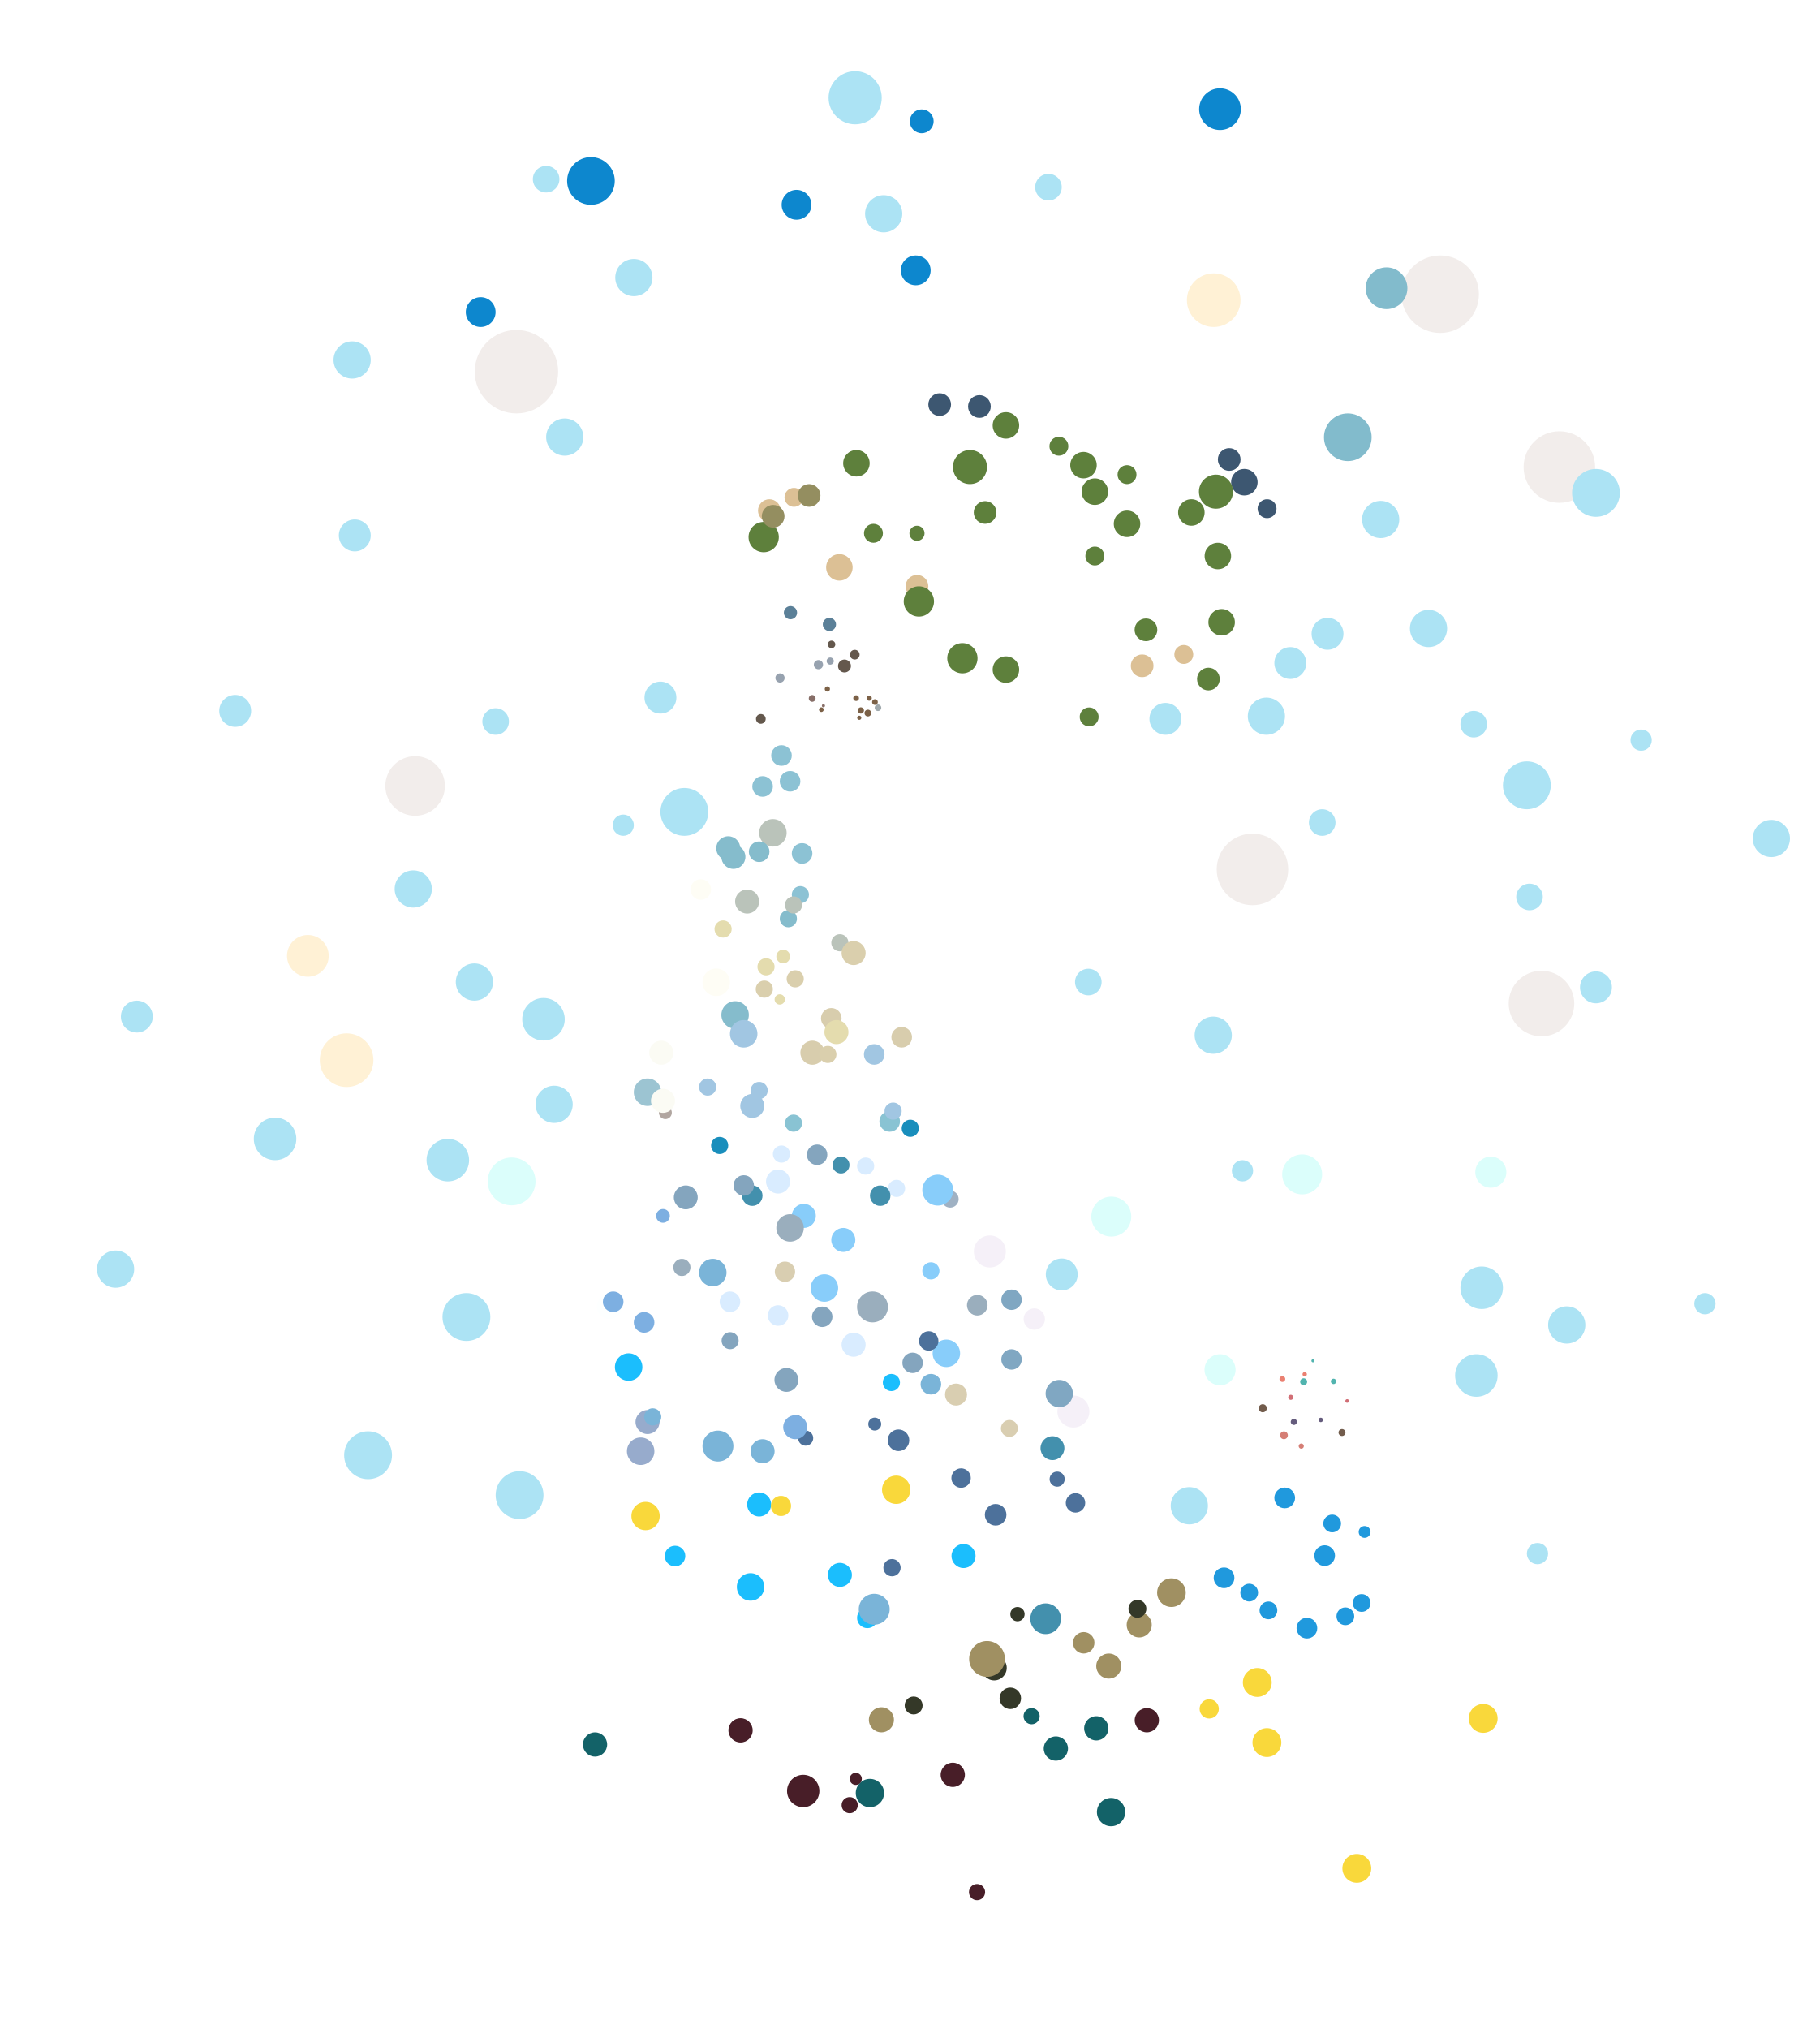
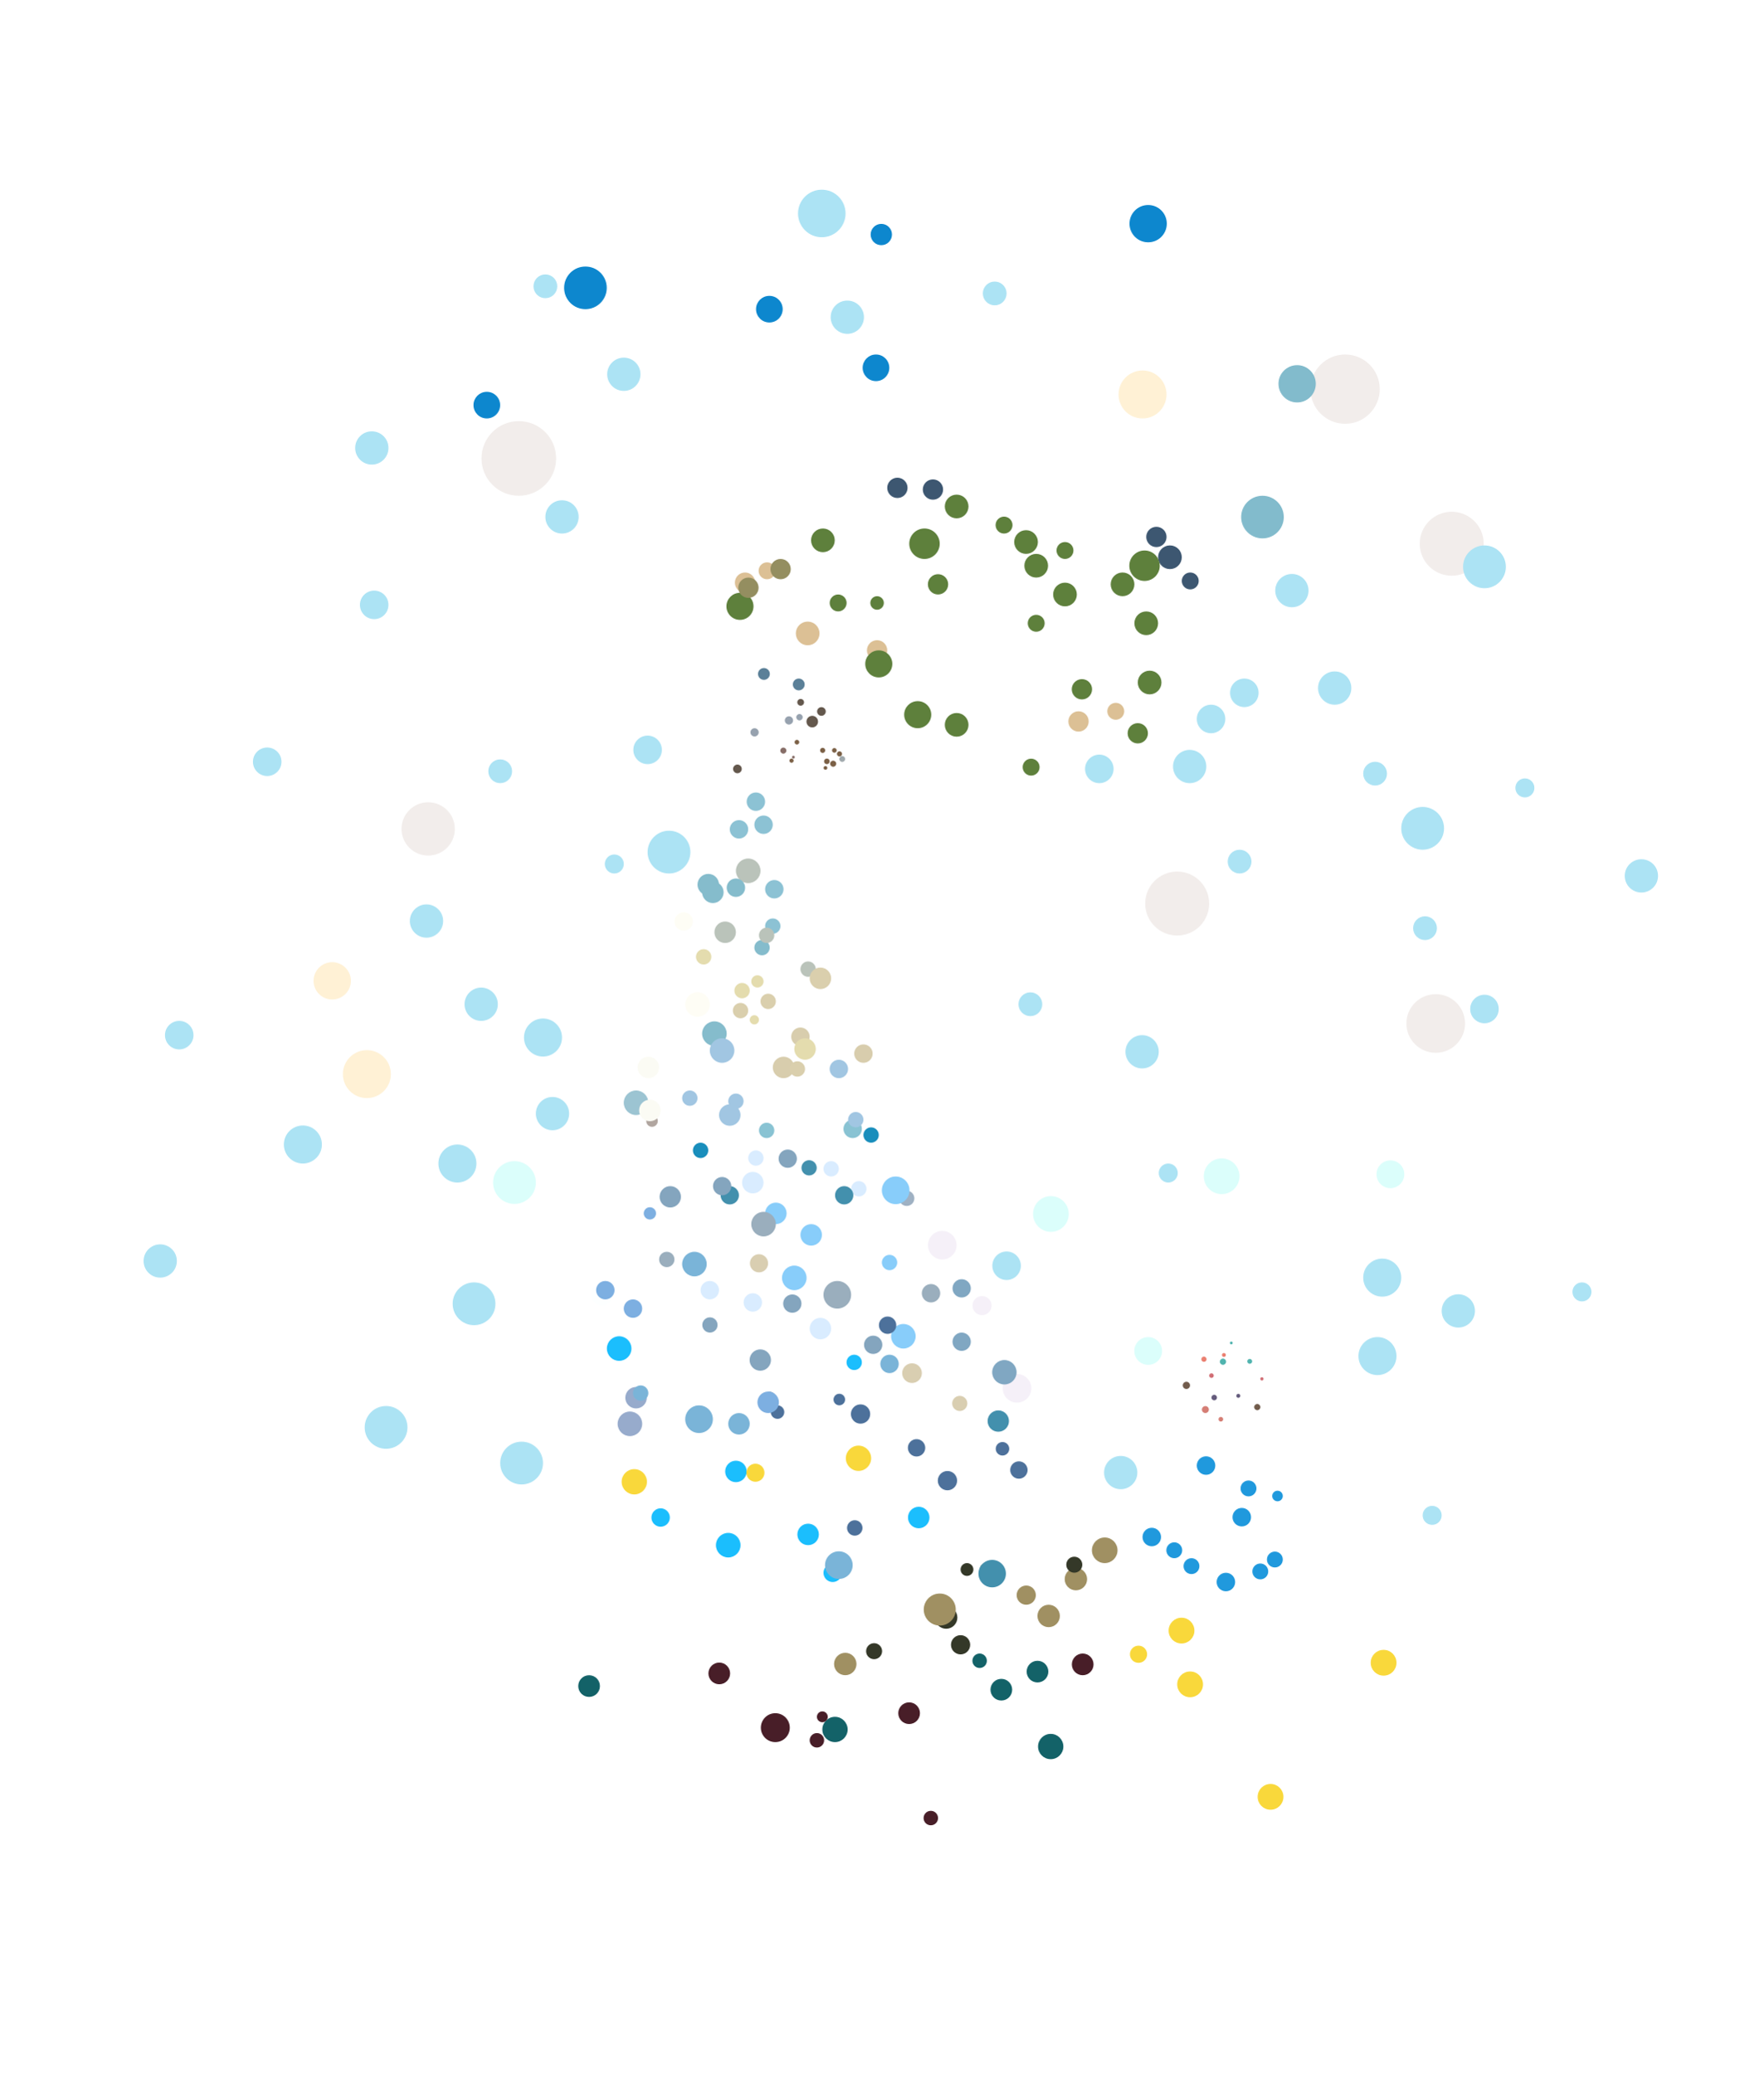
- <svg xmlns="http://www.w3.org/2000/svg" viewBox="0 0 885.36 987.12">
-   <circle cx="356.883" cy="416.873" r="5.85" fill="#85bccc" />
-   <circle cx="346.855" cy="619.114" r="6.686" fill="#7ab4d8" />
-   <circle cx="416.605" cy="339.651" r="1.4" fill="#7c6147" />
-   <circle cx="422.968" cy="339.651" r="1.273" fill="#7c6147" />
-   <circle cx="425.768" cy="341.561" r="1.4" fill="#7c6147" />
-   <circle cx="402.604" cy="335.197" r="1.273" fill="#7c6147" />
-   <circle cx="399.677" cy="345.252" r="1.145" fill="#7c6147" />
-   <circle cx="418.896" cy="345.634" r="1.527" fill="#7c6147" />
-   <circle cx="418.132" cy="349.197" r="1.018" fill="#7c6147" />
-   <circle cx="422.332" cy="346.906" r="1.655" fill="#7c6147" />
-   <circle cx="395.222" cy="339.779" r="1.655" fill="#876e68" />
-   <circle cx="400.695" cy="343.343" r="0.764" fill="#876e68" />
-   <circle cx="415.935" cy="318.493" r="2.364" fill="#64584d" />
-   <circle cx="404.642" cy="313.503" r="1.838" fill="#64584d" />
-   <circle cx="410.945" cy="324.009" r="3.151" fill="#64584d" />
-   <circle cx="370.238" cy="349.746" r="2.364" fill="#64584d" />
-   <circle cx="384.655" cy="298.069" r="3.218" fill="#5b8098" />
-   <circle cx="403.603" cy="303.789" r="3.218" fill="#5b8098" />
-   <circle cx="427.247" cy="344.327" r="1.6" fill="#a0a9ad" />
-   <circle cx="379.568" cy="329.841" r="2.244" fill="#97a2af" />
-   <circle cx="398.267" cy="323.358" r="2.244" fill="#97a2af" />
-   <circle cx="404.001" cy="321.613" r="1.745" fill="#97a2af" />
-   <circle cx="371.623" cy="261.296" r="7.367" fill="#5e803c" />
-   <circle cx="416.746" cy="225.382" r="6.446" fill="#5e803c" />
-   <circle cx="579.74" cy="249.324" r="6.446" fill="#5e803c" />
-   <circle cx="489.494" cy="206.964" r="6.446" fill="#5e803c" />
-   <circle cx="532.775" cy="239.195" r="6.446" fill="#5e803c" />
-   <circle cx="594.473" cy="302.735" r="6.446" fill="#5e803c" />
-   <circle cx="468.314" cy="320.231" r="7.367" fill="#5e803c" />
-   <circle cx="489.494" cy="325.757" r="6.446" fill="#5e803c" />
-   <circle cx="374.386" cy="248.404" r="5.525" fill="#dcc095" />
-   <circle cx="386.357" cy="241.957" r="4.604" fill="#dcc095" />
-   <circle cx="555.797" cy="323.915" r="5.525" fill="#dcc095" />
-   <circle cx="446.214" cy="285.238" r="5.525" fill="#dcc095" />
-   <circle cx="605.524" cy="234.59" r="6.446" fill="#3d5771" />
-   <circle cx="616.251" cy="348.436" r="9.053" fill="#ace3f4" />
-   <circle cx="695.144" cy="305.757" r="9.053" fill="#ace3f4" />
-   <circle cx="717.13" cy="352.316" r="6.467" fill="#ace3f4" />
-   <circle cx="172.646" cy="260.491" r="7.76" fill="#ace3f4" />
-   <circle cx="230.845" cy="477.767" r="9.053" fill="#ace3f4" />
-   <circle cx="133.847" cy="554.072" r="10.347" fill="#ace3f4" />
-   <circle cx="217.912" cy="564.419" r="10.347" fill="#ace3f4" />
-   <circle cx="333.017" cy="394.995" r="11.64" fill="#ace3f4" />
-   <circle cx="171.353" cy="175.132" r="9.053" fill="#ace3f4" />
-   <circle cx="66.594" cy="494.58" r="7.76" fill="#ace3f4" />
-   <circle cx="56.248" cy="617.444" r="9.053" fill="#ace3f4" />
-   <circle cx="655.865" cy="212.728" r="11.6" fill="#82bbcc" />
-   <circle cx="287.561" cy="88.027" r="11.6" fill="#0d87ce" />
-   <circle cx="387.612" cy="99.627" r="7.25" fill="#0d87ce" />
-   <circle cx="448.513" cy="59.026" r="5.8" fill="#0d87ce" />
-   <circle cx="445.613" cy="131.527" r="7.25" fill="#0d87ce" />
-   <circle cx="758.816" cy="227.228" r="17.4" fill="#f2edeb" />
-   <circle cx="202.01" cy="382.38" r="14.5" fill="#f2edeb" />
-   <circle cx="251.311" cy="180.828" r="20.3" fill="#f2edeb" />
-   <circle cx="700.816" cy="143.127" r="18.85" fill="#f2edeb" />
-   <circle cx="590.615" cy="146.027" r="13.05" fill="#fff1d5" />
-   <circle cx="149.81" cy="465.031" r="10.15" fill="#fff1d5" />
-   <circle cx="532.775" cy="270.504" r="4.604" fill="#5e803c" />
-   <circle cx="548.43" cy="230.907" r="4.604" fill="#5e803c" />
-   <circle cx="471.998" cy="227.224" r="8.288" fill="#5e803c" />
-   <circle cx="591.711" cy="239.195" r="8.288" fill="#5e803c" />
-   <circle cx="592.632" cy="270.504" r="6.446" fill="#5e803c" />
-   <circle cx="446.214" cy="259.454" r="3.683" fill="#5e803c" />
-   <circle cx="530.013" cy="348.778" r="4.604" fill="#5e803c" />
-   <circle cx="557.639" cy="306.418" r="5.525" fill="#5e803c" />
-   <circle cx="588.027" cy="330.361" r="5.525" fill="#5e803c" />
-   <circle cx="576.056" cy="318.39" r="4.604" fill="#dcc095" />
-   <circle cx="457.264" cy="196.835" r="5.525" fill="#3d5771" />
-   <circle cx="476.602" cy="197.756" r="5.525" fill="#3d5771" />
-   <circle cx="371.09" cy="382.609" r="5.014" fill="#8cc2d4" />
-   <circle cx="380.283" cy="367.566" r="5.014" fill="#8cc2d4" />
-   <circle cx="408.697" cy="458.658" r="4.178" fill="#bac3ba" />
-   <circle cx="354.376" cy="412.694" r="5.85" fill="#85bccc" />
-   <circle cx="383.626" cy="446.958" r="4.178" fill="#85bccc" />
-   <circle cx="357.719" cy="493.758" r="6.686" fill="#85bccc" />
-   <circle cx="315.098" cy="531.365" r="6.686" fill="#9cc4d2" />
-   <circle cx="341.005" cy="432.751" r="5.014" fill="#fefdf5" />
-   <circle cx="348.526" cy="477.879" r="6.686" fill="#fefdf5" />
-   <circle cx="475.553" cy="634.992" r="5.014" fill="#9aaebd" />
-   <circle cx="331.812" cy="616.607" r="4.178" fill="#9aaebd" />
-   <circle cx="442.961" cy="548.914" r="4.178" fill="#198ebc" />
-   <circle cx="410.368" cy="603.235" r="5.85" fill="#88cdfa" />
-   <circle cx="452.989" cy="618.278" r="4.178" fill="#88cdfa" />
-   <circle cx="371.09" cy="706.027" r="5.85" fill="#7ab4d8" />
-   <circle cx="349.362" cy="703.52" r="7.521" fill="#7ab4d8" />
-   <circle cx="311.755" cy="706.027" r="6.686" fill="#97abcc" />
-   <circle cx="322.619" cy="591.535" r="3.343" fill="#7dafe1" />
-   <circle cx="365.24" cy="772.048" r="6.686" fill="#1bbefd" />
-   <circle cx="369.419" cy="731.934" r="5.85" fill="#1bbefd" />
-   <circle cx="422.068" cy="787.091" r="5.014" fill="#1bbefd" />
-   <circle cx="328.469" cy="757.005" r="5.014" fill="#1bbefd" />
-   <circle cx="433.768" cy="672.599" r="4.178" fill="#1bbefd" />
-   <circle cx="305.905" cy="665.078" r="6.686" fill="#1bbefd" />
-   <circle cx="436.275" cy="578.164" r="4.178" fill="#d9ecff" />
-   <circle cx="380.283" cy="561.45" r="4.178" fill="#d9ecff" />
-   <circle cx="378.611" cy="640.006" r="5.014" fill="#d9ecff" />
-   <circle cx="415.383" cy="654.213" r="5.85" fill="#d9ecff" />
-   <circle cx="397.613" cy="561.784" r="4.98" fill="#84a5be" />
-   <circle cx="382.674" cy="671.335" r="5.809" fill="#84a5be" />
-   <circle cx="366.075" cy="581.702" r="4.98" fill="#4390ad" />
-   <circle cx="409.232" cy="566.763" r="4.15" fill="#4390ad" />
-   <circle cx="512.144" cy="704.532" r="5.809" fill="#4390ad" />
-   <circle cx="462.348" cy="583.362" r="4.15" fill="#9fb1c3" />
-   <circle cx="492.225" cy="632.328" r="4.98" fill="#80a7c2" />
-   <circle cx="481.676" cy="608.847" r="7.787" fill="#f5f0f8" />
-   <circle cx="522.339" cy="686.713" r="7.787" fill="#f5f0f8" />
-   <circle cx="465.223" cy="678.459" r="5.357" fill="#d9ceb1" />
-   <circle cx="491.185" cy="694.943" r="4.121" fill="#d9ceb1" />
-   <circle cx="434.068" cy="762.679" r="4.202" fill="#4d719b" />
-   <circle cx="425.664" cy="692.821" r="3.151" fill="#4d719b" />
-   <circle cx="467.684" cy="719.084" r="4.727" fill="#4d719b" />
-   <circle cx="648.263" cy="741.179" r="4.32" fill="#2099dd" />
-   <circle cx="625.162" cy="728.735" r="5.04" fill="#2099dd" />
-   <circle cx="595.642" cy="767.615" r="5.04" fill="#2099dd" />
-   <circle cx="617.242" cy="783.455" r="4.32" fill="#2099dd" />
-   <circle cx="635.962" cy="792.095" r="5.04" fill="#2099dd" />
-   <circle cx="662.602" cy="779.855" r="4.32" fill="#2099dd" />
-   <circle cx="664.042" cy="745.295" r="2.88" fill="#2099dd" />
-   <circle cx="644.602" cy="756.815" r="5.04" fill="#2099dd" />
-   <circle cx="629.613" cy="691.753" r="1.51" fill="#655c7d" />
-   <circle cx="642.721" cy="690.799" r="1.091" fill="#655c7d" />
-   <circle cx="624.799" cy="698.273" r="1.893" fill="#d57e75" />
-   <circle cx="633.214" cy="703.532" r="1.262" fill="#d57e75" />
-   <circle cx="614.477" cy="685.112" r="1.97" fill="#725c4c" />
-   <circle cx="653.039" cy="696.934" r="1.689" fill="#725c4c" />
-   <circle cx="628.116" cy="679.801" r="1.247" fill="#d16e75" />
-   <circle cx="655.549" cy="681.582" r="0.891" fill="#d16e75" />
-   <circle cx="634.885" cy="668.578" r="1.069" fill="#ea8071" />
-   <circle cx="624.019" cy="670.894" r="1.425" fill="#ea8071" />
-   <circle cx="634.377" cy="672.234" r="1.7" fill="#51b4af" />
-   <circle cx="648.926" cy="672.045" r="1.323" fill="#51b4af" />
-   <circle cx="638.911" cy="662.031" r="0.756" fill="#51b4af" />
-   <circle cx="527.355" cy="799.229" r="5.227" fill="#a09062" />
-   <circle cx="539.552" cy="810.555" r="6.098" fill="#a09062" />
-   <circle cx="554.363" cy="790.516" r="6.098" fill="#a09062" />
-   <circle cx="428.907" cy="836.691" r="6.098" fill="#a09062" />
-   <circle cx="483.794" cy="811.426" r="6.098" fill="#343828" />
-   <circle cx="495.12" cy="785.289" r="3.485" fill="#343828" />
-   <circle cx="505.575" cy="785.289" r="3.485" fill="#343828" />
-   <circle cx="553.491" cy="782.676" r="4.356" fill="#343828" />
-   <circle cx="444.589" cy="829.721" r="4.356" fill="#343828" />
-   <circle cx="463.64" cy="863.457" r="5.901" fill="#481e28" />
-   <circle cx="475.443" cy="920.504" r="3.934" fill="#481e28" />
-   <circle cx="360.365" cy="841.818" r="5.901" fill="#481e28" />
-   <circle cx="513.802" cy="850.67" r="5.901" fill="#136268" />
-   <circle cx="540.664" cy="881.591" r="6.885" fill="#136268" />
-   <circle cx="423.313" cy="872.309" r="6.885" fill="#136268" />
-   <circle cx="289.547" cy="848.703" r="5.901" fill="#136268" />
-   <circle cx="380.036" cy="732.641" r="4.918" fill="#f9d83b" />
-   <circle cx="436.1" cy="724.773" r="6.885" fill="#f9d83b" />
-   <circle cx="660.252" cy="908.962" r="7.018" fill="#f9d83b" />
-   <circle cx="721.752" cy="836.014" r="7.018" fill="#f9d83b" />
-   <circle cx="611.82" cy="818.527" r="7.018" fill="#f9d83b" />
-   <circle cx="616.499" cy="847.768" r="7.018" fill="#f9d83b" />
-   <circle cx="748.169" cy="755.829" r="5.173" fill="#ace3f4" />
-   <circle cx="351.869" cy="451.972" r="4.178" fill="#e4dcae" />
-   <circle cx="381.119" cy="465.344" r="3.343" fill="#e4dcae" />
-   <circle cx="379.447" cy="486.236" r="2.507" fill="#e4dcae" />
-   <circle cx="371.926" cy="481.222" r="4.178" fill="#dacfad" />
-   <circle cx="415.383" cy="463.672" r="5.85" fill="#dacfad" />
-   <circle cx="389.476" cy="435.258" r="4.178" fill="#8cc2d4" />
-   <circle cx="386.133" cy="440.272" r="4.178" fill="#bac3ba" />
-   <circle cx="376.104" cy="405.173" r="6.686" fill="#bac3ba" />
-   <circle cx="344.348" cy="528.857" r="4.178" fill="#a1c6e2" />
-   <circle cx="425.411" cy="512.979" r="5.014" fill="#a1c6e2" />
-   <circle cx="395.326" cy="512.143" r="5.85" fill="#d8cdad" />
-   <circle cx="456.332" cy="579" r="7.521" fill="#88cdfa" />
-   <circle cx="391.147" cy="591.535" r="5.85" fill="#88cdfa" />
-   <circle cx="460.511" cy="658.392" r="6.686" fill="#88cdfa" />
-   <circle cx="313.426" cy="643.349" r="5.014" fill="#7dafe1" />
-   <circle cx="421.233" cy="567.3" r="4.178" fill="#d9ecff" />
-   <circle cx="378.611" cy="574.821" r="5.85" fill="#d9ecff" />
-   <circle cx="355.212" cy="633.321" r="5.014" fill="#d9ecff" />
-   <circle cx="361.925" cy="576.722" r="4.98" fill="#84a5be" />
-   <circle cx="355.286" cy="652.246" r="4.15" fill="#84a5be" />
-   <circle cx="428.32" cy="581.702" r="4.98" fill="#4390ad" />
-   <circle cx="381.978" cy="618.704" r="4.945" fill="#d9ceb1" />
-   <circle cx="523.36" cy="731.164" r="4.727" fill="#4d719b" />
-   <circle cx="514.431" cy="719.609" r="3.677" fill="#4d719b" />
-   <circle cx="323.782" cy="541.312" r="3.14" fill="#b1a6a0" />
-   <circle cx="386.969" cy="476.208" r="4.178" fill="#dacfad" />
-   <circle cx="390.311" cy="415.201" r="5.014" fill="#8cc2d4" />
-   <circle cx="366.076" cy="538.05" r="5.85" fill="#a1c6e2" />
-   <circle cx="369.419" cy="530.529" r="4.178" fill="#a1c6e2" />
-   <circle cx="432.932" cy="545.572" r="5.014" fill="#89c3d3" />
-   <circle cx="424.575" cy="635.828" r="7.521" fill="#9aaebd" />
-   <circle cx="404.518" cy="495.429" r="5.014" fill="#d8cdad" />
-   <circle cx="438.782" cy="504.622" r="5.014" fill="#d8cdad" />
-   <circle cx="315.098" cy="691.82" r="5.85" fill="#97abcc" />
-   <circle cx="296.528" cy="635.668" r="6.056" fill="#fdffff" />
-   <circle cx="392.049" cy="699.65" r="3.677" fill="#4d719b" />
-   <circle cx="387.847" cy="691.771" r="3.151" fill="#4d719b" />
-   <circle cx="437.22" cy="700.7" r="5.253" fill="#4d719b" />
-   <circle cx="484.492" cy="736.942" r="5.253" fill="#4d719b" />
-   <circle cx="479.365" cy="249.324" r="5.525" fill="#5e803c" />
-   <circle cx="548.43" cy="254.85" r="6.446" fill="#5e803c" />
-   <circle cx="515.279" cy="217.094" r="4.604" fill="#5e803c" />
-   <circle cx="527.25" cy="226.303" r="6.446" fill="#5e803c" />
-   <circle cx="616.574" cy="247.483" r="4.604" fill="#3d5771" />
-   <circle cx="598.157" cy="223.54" r="5.525" fill="#3d5771" />
-   <circle cx="447.134" cy="292.605" r="7.367" fill="#5e803c" />
-   <circle cx="425.034" cy="259.454" r="4.604" fill="#5e803c" />
-   <circle cx="376.227" cy="251.166" r="5.525" fill="#948e60" />
-   <circle cx="393.724" cy="241.037" r="5.525" fill="#948e60" />
-   <circle cx="408.458" cy="276.03" r="6.446" fill="#dcc095" />
-   <circle cx="654.682" cy="786.335" r="4.32" fill="#2099dd" />
-   <circle cx="314.137" cy="737.559" r="6.885" fill="#f9d83b" />
-   <circle cx="604.612" cy="569.592" r="5.173" fill="#ace3f4" />
-   <circle cx="529.6" cy="477.767" r="6.467" fill="#ace3f4" />
-   <circle cx="590.385" cy="503.633" r="9.053" fill="#ace3f4" />
-   <circle cx="516.667" cy="620.031" r="7.76" fill="#ace3f4" />
-   <circle cx="721.01" cy="626.498" r="10.347" fill="#ace3f4" />
-   <circle cx="718.423" cy="669.177" r="10.347" fill="#ace3f4" />
-   <circle cx="578.745" cy="732.549" r="9.053" fill="#ace3f4" />
-   <circle cx="762.396" cy="644.604" r="9.053" fill="#ace3f4" />
-   <circle cx="567.106" cy="349.729" r="7.76" fill="#ace3f4" />
-   <circle cx="627.891" cy="322.57" r="7.76" fill="#ace3f4" />
-   <circle cx="645.998" cy="308.343" r="7.76" fill="#ace3f4" />
-   <circle cx="643.411" cy="400.168" r="6.467" fill="#ace3f4" />
-   <circle cx="798.608" cy="360.076" r="5.173" fill="#ace3f4" />
-   <circle cx="744.289" cy="436.381" r="6.467" fill="#ace3f4" />
-   <circle cx="829.648" cy="634.258" r="5.173" fill="#ace3f4" />
-   <circle cx="776.622" cy="239.798" r="11.64" fill="#ace3f4" />
-   <circle cx="671.864" cy="252.731" r="9.053" fill="#ace3f4" />
-   <circle cx="510.2" cy="91.067" r="6.467" fill="#ace3f4" />
-   <circle cx="430.015" cy="104" r="9.053" fill="#ace3f4" />
-   <circle cx="308.444" cy="135.04" r="9.053" fill="#ace3f4" />
-   <circle cx="274.817" cy="212.638" r="9.053" fill="#ace3f4" />
-   <circle cx="114.447" cy="345.849" r="7.76" fill="#ace3f4" />
-   <circle cx="241.191" cy="351.022" r="6.467" fill="#ace3f4" />
-   <circle cx="303.27" cy="401.462" r="5.173" fill="#ace3f4" />
-   <circle cx="201.099" cy="432.501" r="9.053" fill="#ace3f4" />
-   <circle cx="264.471" cy="495.873" r="10.347" fill="#ace3f4" />
-   <circle cx="226.965" cy="640.724" r="11.64" fill="#ace3f4" />
-   <circle cx="179.113" cy="707.976" r="11.64" fill="#ace3f4" />
-   <circle cx="252.831" cy="727.376" r="11.64" fill="#ace3f4" />
-   <circle cx="269.644" cy="537.259" r="9.053" fill="#ace3f4" />
-   <circle cx="321.377" cy="339.383" r="7.76" fill="#ace3f4" />
-   <circle cx="265.764" cy="87.187" r="6.467" fill="#ace3f4" />
-   <circle cx="861.981" cy="407.928" r="9.053" fill="#ace3f4" />
-   <circle cx="416.134" cy="47.562" r="12.933" fill="#ace3f4" />
-   <circle cx="674.715" cy="140.227" r="10.15" fill="#82bbcc" />
-   <circle cx="233.911" cy="151.827" r="7.25" fill="#0d87ce" />
-   <circle cx="593.673" cy="53.108" r="10.15" fill="#0d87ce" />
-   <circle cx="593.695" cy="666.395" r="7.56" fill="#dbfefb" />
-   <circle cx="725.458" cy="570.272" r="7.56" fill="#dbfefb" />
-   <circle cx="540.774" cy="591.873" r="9.72" fill="#dbfefb" />
-   <circle cx="633.656" cy="571.352" r="9.72" fill="#dbfefb" />
-   <circle cx="248.951" cy="574.765" r="11.64" fill="#dbfefb" />
-   <circle cx="750.116" cy="488.231" r="15.95" fill="#f2edeb" />
-   <circle cx="168.66" cy="515.781" r="13.05" fill="#fff1d5" />
-   <circle cx="372.762" cy="470.358" r="4.178" fill="#e4dcae" />
-   <circle cx="407.026" cy="502.115" r="5.85" fill="#e4dcae" />
-   <circle cx="402.847" cy="512.979" r="4.178" fill="#dacfad" />
-   <circle cx="384.461" cy="380.102" r="5.014" fill="#8cc2d4" />
-   <circle cx="363.569" cy="438.601" r="5.85" fill="#bac3ba" />
-   <circle cx="369.419" cy="414.366" r="5.014" fill="#85bccc" />
-   <circle cx="361.897" cy="502.95" r="6.686" fill="#a1c6e2" />
-   <circle cx="434.604" cy="540.557" r="4.178" fill="#a1c6e2" />
-   <circle cx="386.133" cy="546.407" r="4.178" fill="#89c3d3" />
-   <circle cx="321.783" cy="512.143" r="5.85" fill="#fbfbf4" />
-   <circle cx="322.619" cy="535.543" r="5.85" fill="#fbfbf4" />
-   <circle cx="384.461" cy="597.385" r="6.686" fill="#9aaebd" />
-   <circle cx="386.969" cy="694.327" r="5.85" fill="#7dafe1" />
-   <circle cx="350.197" cy="557.271" r="4.178" fill="#198ebc" />
-   <circle cx="401.176" cy="626.635" r="6.686" fill="#88cdfa" />
-   <circle cx="452.989" cy="673.435" r="5.014" fill="#7ab4d8" />
-   <circle cx="425.411" cy="782.912" r="7.521" fill="#7ab4d8" />
-   <circle cx="317.605" cy="689.313" r="4.178" fill="#7ab4d8" />
-   <circle cx="298.384" cy="633.321" r="5.014" fill="#7dafe1" />
-   <circle cx="408.697" cy="766.198" r="5.85" fill="#1bbefd" />
-   <circle cx="468.868" cy="757.005" r="5.85" fill="#1bbefd" />
-   <circle cx="333.708" cy="582.532" r="5.809" fill="#84a5be" />
-   <circle cx="400.103" cy="640.627" r="4.98" fill="#84a5be" />
-   <circle cx="444.089" cy="663.035" r="4.98" fill="#84a5be" />
-   <circle cx="508.824" cy="787.526" r="7.469" fill="#4390ad" />
-   <circle cx="492.225" cy="661.376" r="4.98" fill="#80a7c2" />
-   <circle cx="515.463" cy="677.974" r="6.639" fill="#80a7c2" />
-   <circle cx="503.305" cy="641.724" r="5.191" fill="#f5f0f8" />
-   <circle cx="451.927" cy="652.377" r="4.727" fill="#4d719b" />
-   <circle cx="607.882" cy="774.815" r="4.32" fill="#2099dd" />
-   <circle cx="480.309" cy="807.07" r="8.712" fill="#a09062" />
-   <circle cx="570.045" cy="774.835" r="6.97" fill="#a09062" />
-   <circle cx="491.635" cy="826.236" r="5.227" fill="#343828" />
-   <circle cx="390.855" cy="871.325" r="7.869" fill="#481e28" />
-   <circle cx="416.428" cy="865.424" r="2.951" fill="#481e28" />
-   <circle cx="413.478" cy="878.21" r="3.934" fill="#481e28" />
-   <circle cx="558.063" cy="836.9" r="5.901" fill="#481e28" />
-   <circle cx="501.999" cy="834.933" r="3.934" fill="#136268" />
-   <circle cx="533.474" cy="840.834" r="5.901" fill="#136268" />
-   <circle cx="588.427" cy="831.393" r="4.679" fill="#f9d83b" />
-   <circle cx="776.622" cy="480.354" r="7.76" fill="#ace3f4" />
-   <circle cx="742.996" cy="382.062" r="11.64" fill="#ace3f4" />
-   <circle cx="609.465" cy="422.98" r="17.4" fill="#f2edeb" />
+ <svg xmlns="http://www.w3.org/2000/svg" width="959.392" height="1127.84" viewBox="0 0 959.392 1127.84">
+   <circle cx="387.779" cy="485.433" r="5.85" fill="#85bccc" />
+   <circle cx="377.75" cy="687.674" r="6.686" fill="#7ab4d8" />
+   <circle cx="447.5" cy="408.212" r="1.4" fill="#7c6147" />
+   <circle cx="453.864" cy="408.212" r="1.273" fill="#7c6147" />
+   <circle cx="456.664" cy="410.121" r="1.4" fill="#7c6147" />
+   <circle cx="433.5" cy="403.757" r="1.273" fill="#7c6147" />
+   <circle cx="430.573" cy="413.812" r="1.145" fill="#7c6147" />
+   <circle cx="449.791" cy="414.193" r="1.527" fill="#7c6147" />
+   <circle cx="449.028" cy="417.757" r="1.018" fill="#7c6147" />
+   <circle cx="453.228" cy="415.466" r="1.655" fill="#7c6147" />
+   <circle cx="426.118" cy="408.339" r="1.655" fill="#876e68" />
+   <circle cx="431.591" cy="411.903" r="0.764" fill="#876e68" />
+   <circle cx="446.831" cy="387.053" r="2.364" fill="#64584d" />
+   <circle cx="435.538" cy="382.063" r="1.838" fill="#64584d" />
+   <circle cx="441.841" cy="392.568" r="3.151" fill="#64584d" />
+   <circle cx="401.134" cy="418.306" r="2.364" fill="#64584d" />
+   <circle cx="415.551" cy="366.629" r="3.218" fill="#5b8098" />
+   <circle cx="434.499" cy="372.349" r="3.218" fill="#5b8098" />
+   <circle cx="458.143" cy="412.887" r="1.6" fill="#a0a9ad" />
+   <circle cx="410.464" cy="398.401" r="2.244" fill="#97a2af" />
+   <circle cx="429.163" cy="391.918" r="2.244" fill="#97a2af" />
+   <circle cx="434.897" cy="390.173" r="1.745" fill="#97a2af" />
+   <circle cx="402.519" cy="329.856" r="7.367" fill="#5e803c" />
+   <circle cx="447.642" cy="293.942" r="6.446" fill="#5e803c" />
+   <circle cx="610.635" cy="317.884" r="6.446" fill="#5e803c" />
+   <circle cx="520.39" cy="275.524" r="6.446" fill="#5e803c" />
+   <circle cx="563.671" cy="307.755" r="6.446" fill="#5e803c" />
+   <circle cx="625.369" cy="371.295" r="6.446" fill="#5e803c" />
+   <circle cx="499.21" cy="388.791" r="7.367" fill="#5e803c" />
+   <circle cx="520.39" cy="394.317" r="6.446" fill="#5e803c" />
+   <circle cx="405.281" cy="316.964" r="5.525" fill="#dcc095" />
+   <circle cx="417.253" cy="310.517" r="4.604" fill="#dcc095" />
+   <circle cx="586.693" cy="392.475" r="5.525" fill="#dcc095" />
+   <circle cx="477.109" cy="353.798" r="5.525" fill="#dcc095" />
+   <circle cx="636.42" cy="303.151" r="6.446" fill="#3d5771" />
+   <circle cx="647.147" cy="416.996" r="9.053" fill="#ace3f4" />
+   <circle cx="726.039" cy="374.317" r="9.053" fill="#ace3f4" />
+   <circle cx="748.026" cy="420.876" r="6.467" fill="#ace3f4" />
+   <circle cx="203.542" cy="329.051" r="7.76" fill="#ace3f4" />
+   <circle cx="261.741" cy="546.327" r="9.053" fill="#ace3f4" />
+   <circle cx="164.743" cy="622.632" r="10.347" fill="#ace3f4" />
+   <circle cx="248.808" cy="632.979" r="10.347" fill="#ace3f4" />
+   <circle cx="363.912" cy="463.555" r="11.64" fill="#ace3f4" />
+   <circle cx="202.249" cy="243.692" r="9.053" fill="#ace3f4" />
+   <circle cx="97.49" cy="563.14" r="7.76" fill="#ace3f4" />
+   <circle cx="87.144" cy="686.005" r="9.053" fill="#ace3f4" />
+   <circle cx="686.761" cy="281.288" r="11.6" fill="#82bbcc" />
+   <circle cx="318.457" cy="156.587" r="11.6" fill="#0d87ce" />
+   <circle cx="418.508" cy="168.187" r="7.25" fill="#0d87ce" />
+   <circle cx="479.409" cy="127.586" r="5.8" fill="#0d87ce" />
+   <circle cx="476.509" cy="200.087" r="7.25" fill="#0d87ce" />
+   <circle cx="789.712" cy="295.788" r="17.4" fill="#f2edeb" />
+   <circle cx="232.906" cy="450.94" r="14.5" fill="#f2edeb" />
+   <circle cx="282.207" cy="249.388" r="20.3" fill="#f2edeb" />
+   <circle cx="731.712" cy="211.687" r="18.85" fill="#f2edeb" />
+   <circle cx="621.51" cy="214.587" r="13.05" fill="#fff1d5" />
+   <circle cx="180.706" cy="533.591" r="10.15" fill="#fff1d5" />
+   <circle cx="563.671" cy="339.064" r="4.604" fill="#5e803c" />
+   <circle cx="579.326" cy="299.467" r="4.604" fill="#5e803c" />
+   <circle cx="502.894" cy="295.784" r="8.288" fill="#5e803c" />
+   <circle cx="622.607" cy="307.755" r="8.288" fill="#5e803c" />
+   <circle cx="623.528" cy="339.064" r="6.446" fill="#5e803c" />
+   <circle cx="477.109" cy="328.014" r="3.683" fill="#5e803c" />
+   <circle cx="560.909" cy="417.338" r="4.604" fill="#5e803c" />
+   <circle cx="588.535" cy="374.978" r="5.525" fill="#5e803c" />
+   <circle cx="618.923" cy="398.921" r="5.525" fill="#5e803c" />
+   <circle cx="606.952" cy="386.95" r="4.604" fill="#dcc095" />
+   <circle cx="488.16" cy="265.395" r="5.525" fill="#3d5771" />
+   <circle cx="507.498" cy="266.316" r="5.525" fill="#3d5771" />
+   <circle cx="401.986" cy="451.169" r="5.014" fill="#8cc2d4" />
+   <circle cx="411.179" cy="436.126" r="5.014" fill="#8cc2d4" />
+   <circle cx="439.593" cy="527.218" r="4.178" fill="#bac3ba" />
+   <circle cx="385.272" cy="481.254" r="5.85" fill="#85bccc" />
+   <circle cx="414.522" cy="515.518" r="4.178" fill="#85bccc" />
+   <circle cx="388.615" cy="562.318" r="6.686" fill="#85bccc" />
+   <circle cx="345.994" cy="599.924" r="6.686" fill="#9cc4d2" />
+   <circle cx="371.901" cy="501.311" r="5.014" fill="#fefdf5" />
+   <circle cx="379.422" cy="546.439" r="6.686" fill="#fefdf5" />
+   <circle cx="506.449" cy="703.552" r="5.014" fill="#9aaebd" />
+   <circle cx="362.708" cy="685.167" r="4.178" fill="#9aaebd" />
+   <circle cx="473.857" cy="617.474" r="4.178" fill="#198ebc" />
+   <circle cx="441.264" cy="671.795" r="5.85" fill="#88cdfa" />
+   <circle cx="483.885" cy="686.838" r="4.178" fill="#88cdfa" />
+   <circle cx="401.986" cy="774.587" r="5.85" fill="#7ab4d8" />
+   <circle cx="380.258" cy="772.08" r="7.521" fill="#7ab4d8" />
+   <circle cx="342.651" cy="774.587" r="6.686" fill="#97abcc" />
+   <circle cx="353.515" cy="660.095" r="3.343" fill="#7dafe1" />
+   <circle cx="396.136" cy="840.608" r="6.686" fill="#1bbefd" />
+   <circle cx="400.315" cy="800.494" r="5.85" fill="#1bbefd" />
+   <circle cx="452.964" cy="855.651" r="5.014" fill="#1bbefd" />
+   <circle cx="359.365" cy="825.565" r="5.014" fill="#1bbefd" />
+   <circle cx="464.664" cy="741.159" r="4.178" fill="#1bbefd" />
+   <circle cx="336.801" cy="733.638" r="6.686" fill="#1bbefd" />
+   <circle cx="467.171" cy="646.724" r="4.178" fill="#d9ecff" />
+   <circle cx="411.179" cy="630.01" r="4.178" fill="#d9ecff" />
+   <circle cx="409.507" cy="708.566" r="5.014" fill="#d9ecff" />
+   <circle cx="446.279" cy="722.773" r="5.85" fill="#d9ecff" />
+   <circle cx="428.509" cy="630.343" r="4.98" fill="#84a5be" />
+   <circle cx="413.57" cy="739.895" r="5.809" fill="#84a5be" />
+   <circle cx="396.971" cy="650.262" r="4.98" fill="#4390ad" />
+   <circle cx="440.128" cy="635.323" r="4.15" fill="#4390ad" />
+   <circle cx="543.039" cy="773.092" r="5.809" fill="#4390ad" />
+   <circle cx="493.243" cy="651.922" r="4.15" fill="#9fb1c3" />
+   <circle cx="523.121" cy="700.888" r="4.98" fill="#80a7c2" />
+   <circle cx="512.572" cy="677.408" r="7.787" fill="#f5f0f8" />
+   <circle cx="553.235" cy="755.274" r="7.787" fill="#f5f0f8" />
+   <circle cx="496.118" cy="747.019" r="5.357" fill="#d9ceb1" />
+   <circle cx="522.081" cy="763.503" r="4.121" fill="#d9ceb1" />
+   <circle cx="464.964" cy="831.239" r="4.202" fill="#4d719b" />
+   <circle cx="456.56" cy="761.381" r="3.151" fill="#4d719b" />
+   <circle cx="498.58" cy="787.644" r="4.727" fill="#4d719b" />
+   <circle cx="679.159" cy="809.739" r="4.32" fill="#2099dd" />
+   <circle cx="656.058" cy="797.295" r="5.04" fill="#2099dd" />
+   <circle cx="626.538" cy="836.175" r="5.04" fill="#2099dd" />
+   <circle cx="648.138" cy="852.015" r="4.32" fill="#2099dd" />
+   <circle cx="666.858" cy="860.655" r="5.04" fill="#2099dd" />
+   <circle cx="693.498" cy="848.415" r="4.32" fill="#2099dd" />
+   <circle cx="694.938" cy="813.855" r="2.88" fill="#2099dd" />
+   <circle cx="675.498" cy="825.375" r="5.04" fill="#2099dd" />
+   <circle cx="660.509" cy="760.313" r="1.51" fill="#655c7d" />
+   <circle cx="673.617" cy="759.359" r="1.091" fill="#655c7d" />
+   <circle cx="655.695" cy="766.833" r="1.893" fill="#d57e75" />
+   <circle cx="664.11" cy="772.092" r="1.262" fill="#d57e75" />
+   <circle cx="645.373" cy="753.672" r="1.97" fill="#725c4c" />
+   <circle cx="683.935" cy="765.494" r="1.689" fill="#725c4c" />
+   <circle cx="659.011" cy="748.361" r="1.247" fill="#d16e75" />
+   <circle cx="686.445" cy="750.142" r="0.891" fill="#d16e75" />
+   <circle cx="665.781" cy="737.138" r="1.069" fill="#ea8071" />
+   <circle cx="654.914" cy="739.454" r="1.425" fill="#ea8071" />
+   <circle cx="665.273" cy="740.794" r="1.7" fill="#51b4af" />
+   <circle cx="679.822" cy="740.605" r="1.323" fill="#51b4af" />
+   <circle cx="669.807" cy="730.591" r="0.756" fill="#51b4af" />
+   <circle cx="558.251" cy="867.789" r="5.227" fill="#a09062" />
+   <circle cx="570.448" cy="879.115" r="6.098" fill="#a09062" />
+   <circle cx="585.259" cy="859.077" r="6.098" fill="#a09062" />
+   <circle cx="459.803" cy="905.251" r="6.098" fill="#a09062" />
+   <circle cx="514.69" cy="879.986" r="6.098" fill="#343828" />
+   <circle cx="526.016" cy="853.849" r="3.485" fill="#343828" />
+   <circle cx="536.47" cy="853.849" r="3.485" fill="#343828" />
+   <circle cx="584.387" cy="851.236" r="4.356" fill="#343828" />
+   <circle cx="475.485" cy="898.281" r="4.356" fill="#343828" />
+   <circle cx="494.536" cy="932.016" r="5.901" fill="#481e28" />
+   <circle cx="506.339" cy="989.064" r="3.934" fill="#481e28" />
+   <circle cx="391.26" cy="910.378" r="5.901" fill="#481e28" />
+   <circle cx="544.698" cy="919.23" r="5.901" fill="#136268" />
+   <circle cx="571.56" cy="950.15" r="6.885" fill="#136268" />
+   <circle cx="454.209" cy="940.869" r="6.885" fill="#136268" />
+   <circle cx="320.443" cy="917.263" r="5.901" fill="#136268" />
+   <circle cx="410.932" cy="801.201" r="4.918" fill="#f9d83b" />
+   <circle cx="466.996" cy="793.332" r="6.885" fill="#f9d83b" />
+   <circle cx="691.148" cy="977.522" r="7.018" fill="#f9d83b" />
+   <circle cx="752.648" cy="904.574" r="7.018" fill="#f9d83b" />
+   <circle cx="642.716" cy="887.087" r="7.018" fill="#f9d83b" />
+   <circle cx="647.394" cy="916.328" r="7.018" fill="#f9d83b" />
+   <circle cx="779.065" cy="824.389" r="5.173" fill="#ace3f4" />
+   <circle cx="382.765" cy="520.532" r="4.178" fill="#e4dcae" />
+   <circle cx="412.014" cy="533.904" r="3.343" fill="#e4dcae" />
+   <circle cx="410.343" cy="554.796" r="2.507" fill="#e4dcae" />
+   <circle cx="402.822" cy="549.782" r="4.178" fill="#dacfad" />
+   <circle cx="446.279" cy="532.232" r="5.85" fill="#dacfad" />
+   <circle cx="420.372" cy="503.818" r="4.178" fill="#8cc2d4" />
+   <circle cx="417.029" cy="508.832" r="4.178" fill="#bac3ba" />
+   <circle cx="407" cy="473.733" r="6.686" fill="#bac3ba" />
+   <circle cx="375.243" cy="597.417" r="4.178" fill="#a1c6e2" />
+   <circle cx="456.307" cy="581.539" r="5.014" fill="#a1c6e2" />
+   <circle cx="426.221" cy="580.703" r="5.85" fill="#d8cdad" />
+   <circle cx="487.228" cy="647.56" r="7.521" fill="#88cdfa" />
+   <circle cx="422.043" cy="660.095" r="5.85" fill="#88cdfa" />
+   <circle cx="491.407" cy="726.952" r="6.686" fill="#88cdfa" />
+   <circle cx="344.322" cy="711.909" r="5.014" fill="#7dafe1" />
+   <circle cx="452.128" cy="635.86" r="4.178" fill="#d9ecff" />
+   <circle cx="409.507" cy="643.381" r="5.85" fill="#d9ecff" />
+   <circle cx="386.108" cy="701.881" r="5.014" fill="#d9ecff" />
+   <circle cx="392.821" cy="645.282" r="4.98" fill="#84a5be" />
+   <circle cx="386.182" cy="720.806" r="4.15" fill="#84a5be" />
+   <circle cx="459.216" cy="650.262" r="4.98" fill="#4390ad" />
+   <circle cx="412.874" cy="687.264" r="4.945" fill="#d9ceb1" />
+   <circle cx="554.256" cy="799.725" r="4.727" fill="#4d719b" />
+   <circle cx="545.327" cy="788.169" r="3.677" fill="#4d719b" />
+   <circle cx="354.678" cy="609.872" r="3.14" fill="#b1a6a0" />
+   <circle cx="417.864" cy="544.768" r="4.178" fill="#dacfad" />
+   <circle cx="421.207" cy="483.761" r="5.014" fill="#8cc2d4" />
+   <circle cx="396.972" cy="606.61" r="5.85" fill="#a1c6e2" />
+   <circle cx="400.315" cy="599.089" r="4.178" fill="#a1c6e2" />
+   <circle cx="463.828" cy="614.131" r="5.014" fill="#89c3d3" />
+   <circle cx="455.471" cy="704.388" r="7.521" fill="#9aaebd" />
+   <circle cx="435.414" cy="563.989" r="5.014" fill="#d8cdad" />
+   <circle cx="469.678" cy="573.182" r="5.014" fill="#d8cdad" />
+   <circle cx="345.994" cy="760.38" r="5.85" fill="#97abcc" />
+   <circle cx="327.424" cy="704.228" r="6.056" fill="#fdffff" />
+   <circle cx="422.945" cy="768.21" r="3.677" fill="#4d719b" />
+   <circle cx="418.743" cy="760.331" r="3.151" fill="#4d719b" />
+   <circle cx="468.116" cy="769.26" r="5.253" fill="#4d719b" />
+   <circle cx="515.388" cy="805.502" r="5.253" fill="#4d719b" />
+   <circle cx="510.261" cy="317.884" r="5.525" fill="#5e803c" />
+   <circle cx="579.326" cy="323.41" r="6.446" fill="#5e803c" />
+   <circle cx="546.175" cy="285.654" r="4.604" fill="#5e803c" />
+   <circle cx="558.146" cy="294.863" r="6.446" fill="#5e803c" />
+   <circle cx="647.47" cy="316.043" r="4.604" fill="#3d5771" />
+   <circle cx="629.053" cy="292.1" r="5.525" fill="#3d5771" />
+   <circle cx="478.03" cy="361.165" r="7.367" fill="#5e803c" />
+   <circle cx="455.929" cy="328.014" r="4.604" fill="#5e803c" />
+   <circle cx="407.123" cy="319.726" r="5.525" fill="#948e60" />
+   <circle cx="424.62" cy="309.597" r="5.525" fill="#948e60" />
+   <circle cx="439.354" cy="344.59" r="6.446" fill="#dcc095" />
+   <circle cx="685.578" cy="854.895" r="4.32" fill="#2099dd" />
+   <circle cx="345.033" cy="806.119" r="6.885" fill="#f9d83b" />
+   <circle cx="635.508" cy="638.152" r="5.173" fill="#ace3f4" />
+   <circle cx="560.496" cy="546.327" r="6.467" fill="#ace3f4" />
+   <circle cx="621.281" cy="572.193" r="9.053" fill="#ace3f4" />
+   <circle cx="547.562" cy="688.591" r="7.76" fill="#ace3f4" />
+   <circle cx="751.906" cy="695.058" r="10.347" fill="#ace3f4" />
+   <circle cx="749.319" cy="737.737" r="10.347" fill="#ace3f4" />
+   <circle cx="609.641" cy="801.109" r="9.053" fill="#ace3f4" />
+   <circle cx="793.292" cy="713.164" r="9.053" fill="#ace3f4" />
+   <circle cx="598.002" cy="418.289" r="7.76" fill="#ace3f4" />
+   <circle cx="658.787" cy="391.13" r="7.76" fill="#ace3f4" />
+   <circle cx="676.894" cy="376.903" r="7.76" fill="#ace3f4" />
+   <circle cx="674.307" cy="468.728" r="6.467" fill="#ace3f4" />
+   <circle cx="829.504" cy="428.636" r="5.173" fill="#ace3f4" />
+   <circle cx="775.185" cy="504.941" r="6.467" fill="#ace3f4" />
+   <circle cx="860.544" cy="702.817" r="5.173" fill="#ace3f4" />
+   <circle cx="807.518" cy="308.358" r="11.64" fill="#ace3f4" />
+   <circle cx="702.76" cy="321.291" r="9.053" fill="#ace3f4" />
+   <circle cx="541.096" cy="159.627" r="6.467" fill="#ace3f4" />
+   <circle cx="460.911" cy="172.56" r="9.053" fill="#ace3f4" />
+   <circle cx="339.339" cy="203.6" r="9.053" fill="#ace3f4" />
+   <circle cx="305.713" cy="281.198" r="9.053" fill="#ace3f4" />
+   <circle cx="145.343" cy="414.409" r="7.76" fill="#ace3f4" />
+   <circle cx="272.087" cy="419.582" r="6.467" fill="#ace3f4" />
+   <circle cx="334.166" cy="470.022" r="5.173" fill="#ace3f4" />
+   <circle cx="231.995" cy="501.061" r="9.053" fill="#ace3f4" />
+   <circle cx="295.367" cy="564.433" r="10.347" fill="#ace3f4" />
+   <circle cx="257.861" cy="709.284" r="11.64" fill="#ace3f4" />
+   <circle cx="210.008" cy="776.536" r="11.64" fill="#ace3f4" />
+   <circle cx="283.727" cy="795.936" r="11.64" fill="#ace3f4" />
+   <circle cx="300.54" cy="605.819" r="9.053" fill="#ace3f4" />
+   <circle cx="352.273" cy="407.943" r="7.76" fill="#ace3f4" />
+   <circle cx="296.66" cy="155.747" r="6.467" fill="#ace3f4" />
+   <circle cx="892.876" cy="476.488" r="9.053" fill="#ace3f4" />
+   <circle cx="447.03" cy="116.122" r="12.933" fill="#ace3f4" />
+   <circle cx="705.611" cy="208.787" r="10.15" fill="#82bbcc" />
+   <circle cx="264.806" cy="220.387" r="7.25" fill="#0d87ce" />
+   <circle cx="624.569" cy="121.668" r="10.15" fill="#0d87ce" />
+   <circle cx="624.591" cy="734.955" r="7.56" fill="#dbfefb" />
+   <circle cx="756.354" cy="638.832" r="7.56" fill="#dbfefb" />
+   <circle cx="571.67" cy="660.433" r="9.72" fill="#dbfefb" />
+   <circle cx="664.552" cy="639.912" r="9.72" fill="#dbfefb" />
+   <circle cx="279.847" cy="643.325" r="11.64" fill="#dbfefb" />
+   <circle cx="781.012" cy="556.791" r="15.95" fill="#f2edeb" />
+   <circle cx="199.556" cy="584.341" r="13.05" fill="#fff1d5" />
+   <circle cx="403.657" cy="538.918" r="4.178" fill="#e4dcae" />
+   <circle cx="437.921" cy="570.675" r="5.85" fill="#e4dcae" />
+   <circle cx="433.743" cy="581.539" r="4.178" fill="#dacfad" />
+   <circle cx="415.357" cy="448.662" r="5.014" fill="#8cc2d4" />
+   <circle cx="394.465" cy="507.161" r="5.85" fill="#bac3ba" />
+   <circle cx="400.315" cy="482.926" r="5.014" fill="#85bccc" />
+   <circle cx="392.793" cy="571.51" r="6.686" fill="#a1c6e2" />
+   <circle cx="465.5" cy="609.117" r="4.178" fill="#a1c6e2" />
+   <circle cx="417.029" cy="614.967" r="4.178" fill="#89c3d3" />
+   <circle cx="352.679" cy="580.703" r="5.85" fill="#fbfbf4" />
+   <circle cx="353.515" cy="604.103" r="5.85" fill="#fbfbf4" />
+   <circle cx="415.357" cy="665.945" r="6.686" fill="#9aaebd" />
+   <circle cx="417.864" cy="762.887" r="5.85" fill="#7dafe1" />
+   <circle cx="381.093" cy="625.831" r="4.178" fill="#198ebc" />
+   <circle cx="432.072" cy="695.195" r="6.686" fill="#88cdfa" />
+   <circle cx="483.885" cy="741.995" r="5.014" fill="#7ab4d8" />
+   <circle cx="456.307" cy="851.472" r="7.521" fill="#7ab4d8" />
+   <circle cx="348.501" cy="757.873" r="4.178" fill="#7ab4d8" />
+   <circle cx="329.279" cy="701.881" r="5.014" fill="#7dafe1" />
+   <circle cx="439.593" cy="834.758" r="5.85" fill="#1bbefd" />
+   <circle cx="499.764" cy="825.565" r="5.85" fill="#1bbefd" />
+   <circle cx="364.604" cy="651.092" r="5.809" fill="#84a5be" />
+   <circle cx="430.998" cy="709.187" r="4.98" fill="#84a5be" />
+   <circle cx="474.985" cy="731.596" r="4.98" fill="#84a5be" />
+   <circle cx="539.72" cy="856.086" r="7.469" fill="#4390ad" />
+   <circle cx="523.121" cy="729.936" r="4.98" fill="#80a7c2" />
+   <circle cx="546.359" cy="746.534" r="6.639" fill="#80a7c2" />
+   <circle cx="534.201" cy="710.284" r="5.191" fill="#f5f0f8" />
+   <circle cx="482.823" cy="720.937" r="4.727" fill="#4d719b" />
+   <circle cx="638.778" cy="843.375" r="4.32" fill="#2099dd" />
+   <circle cx="511.205" cy="875.63" r="8.712" fill="#a09062" />
+   <circle cx="600.941" cy="843.395" r="6.97" fill="#a09062" />
+   <circle cx="522.531" cy="894.797" r="5.227" fill="#343828" />
+   <circle cx="421.751" cy="939.885" r="7.869" fill="#481e28" />
+   <circle cx="447.324" cy="933.984" r="2.951" fill="#481e28" />
+   <circle cx="444.373" cy="946.77" r="3.934" fill="#481e28" />
+   <circle cx="588.959" cy="905.46" r="5.901" fill="#481e28" />
+   <circle cx="532.895" cy="903.493" r="3.934" fill="#136268" />
+   <circle cx="564.37" cy="909.394" r="5.901" fill="#136268" />
+   <circle cx="619.323" cy="899.953" r="4.679" fill="#f9d83b" />
+   <circle cx="807.518" cy="548.914" r="7.76" fill="#ace3f4" />
+   <circle cx="773.892" cy="450.622" r="11.64" fill="#ace3f4" />
+   <circle cx="640.361" cy="491.54" r="17.4" fill="#f2edeb" />
</svg>
